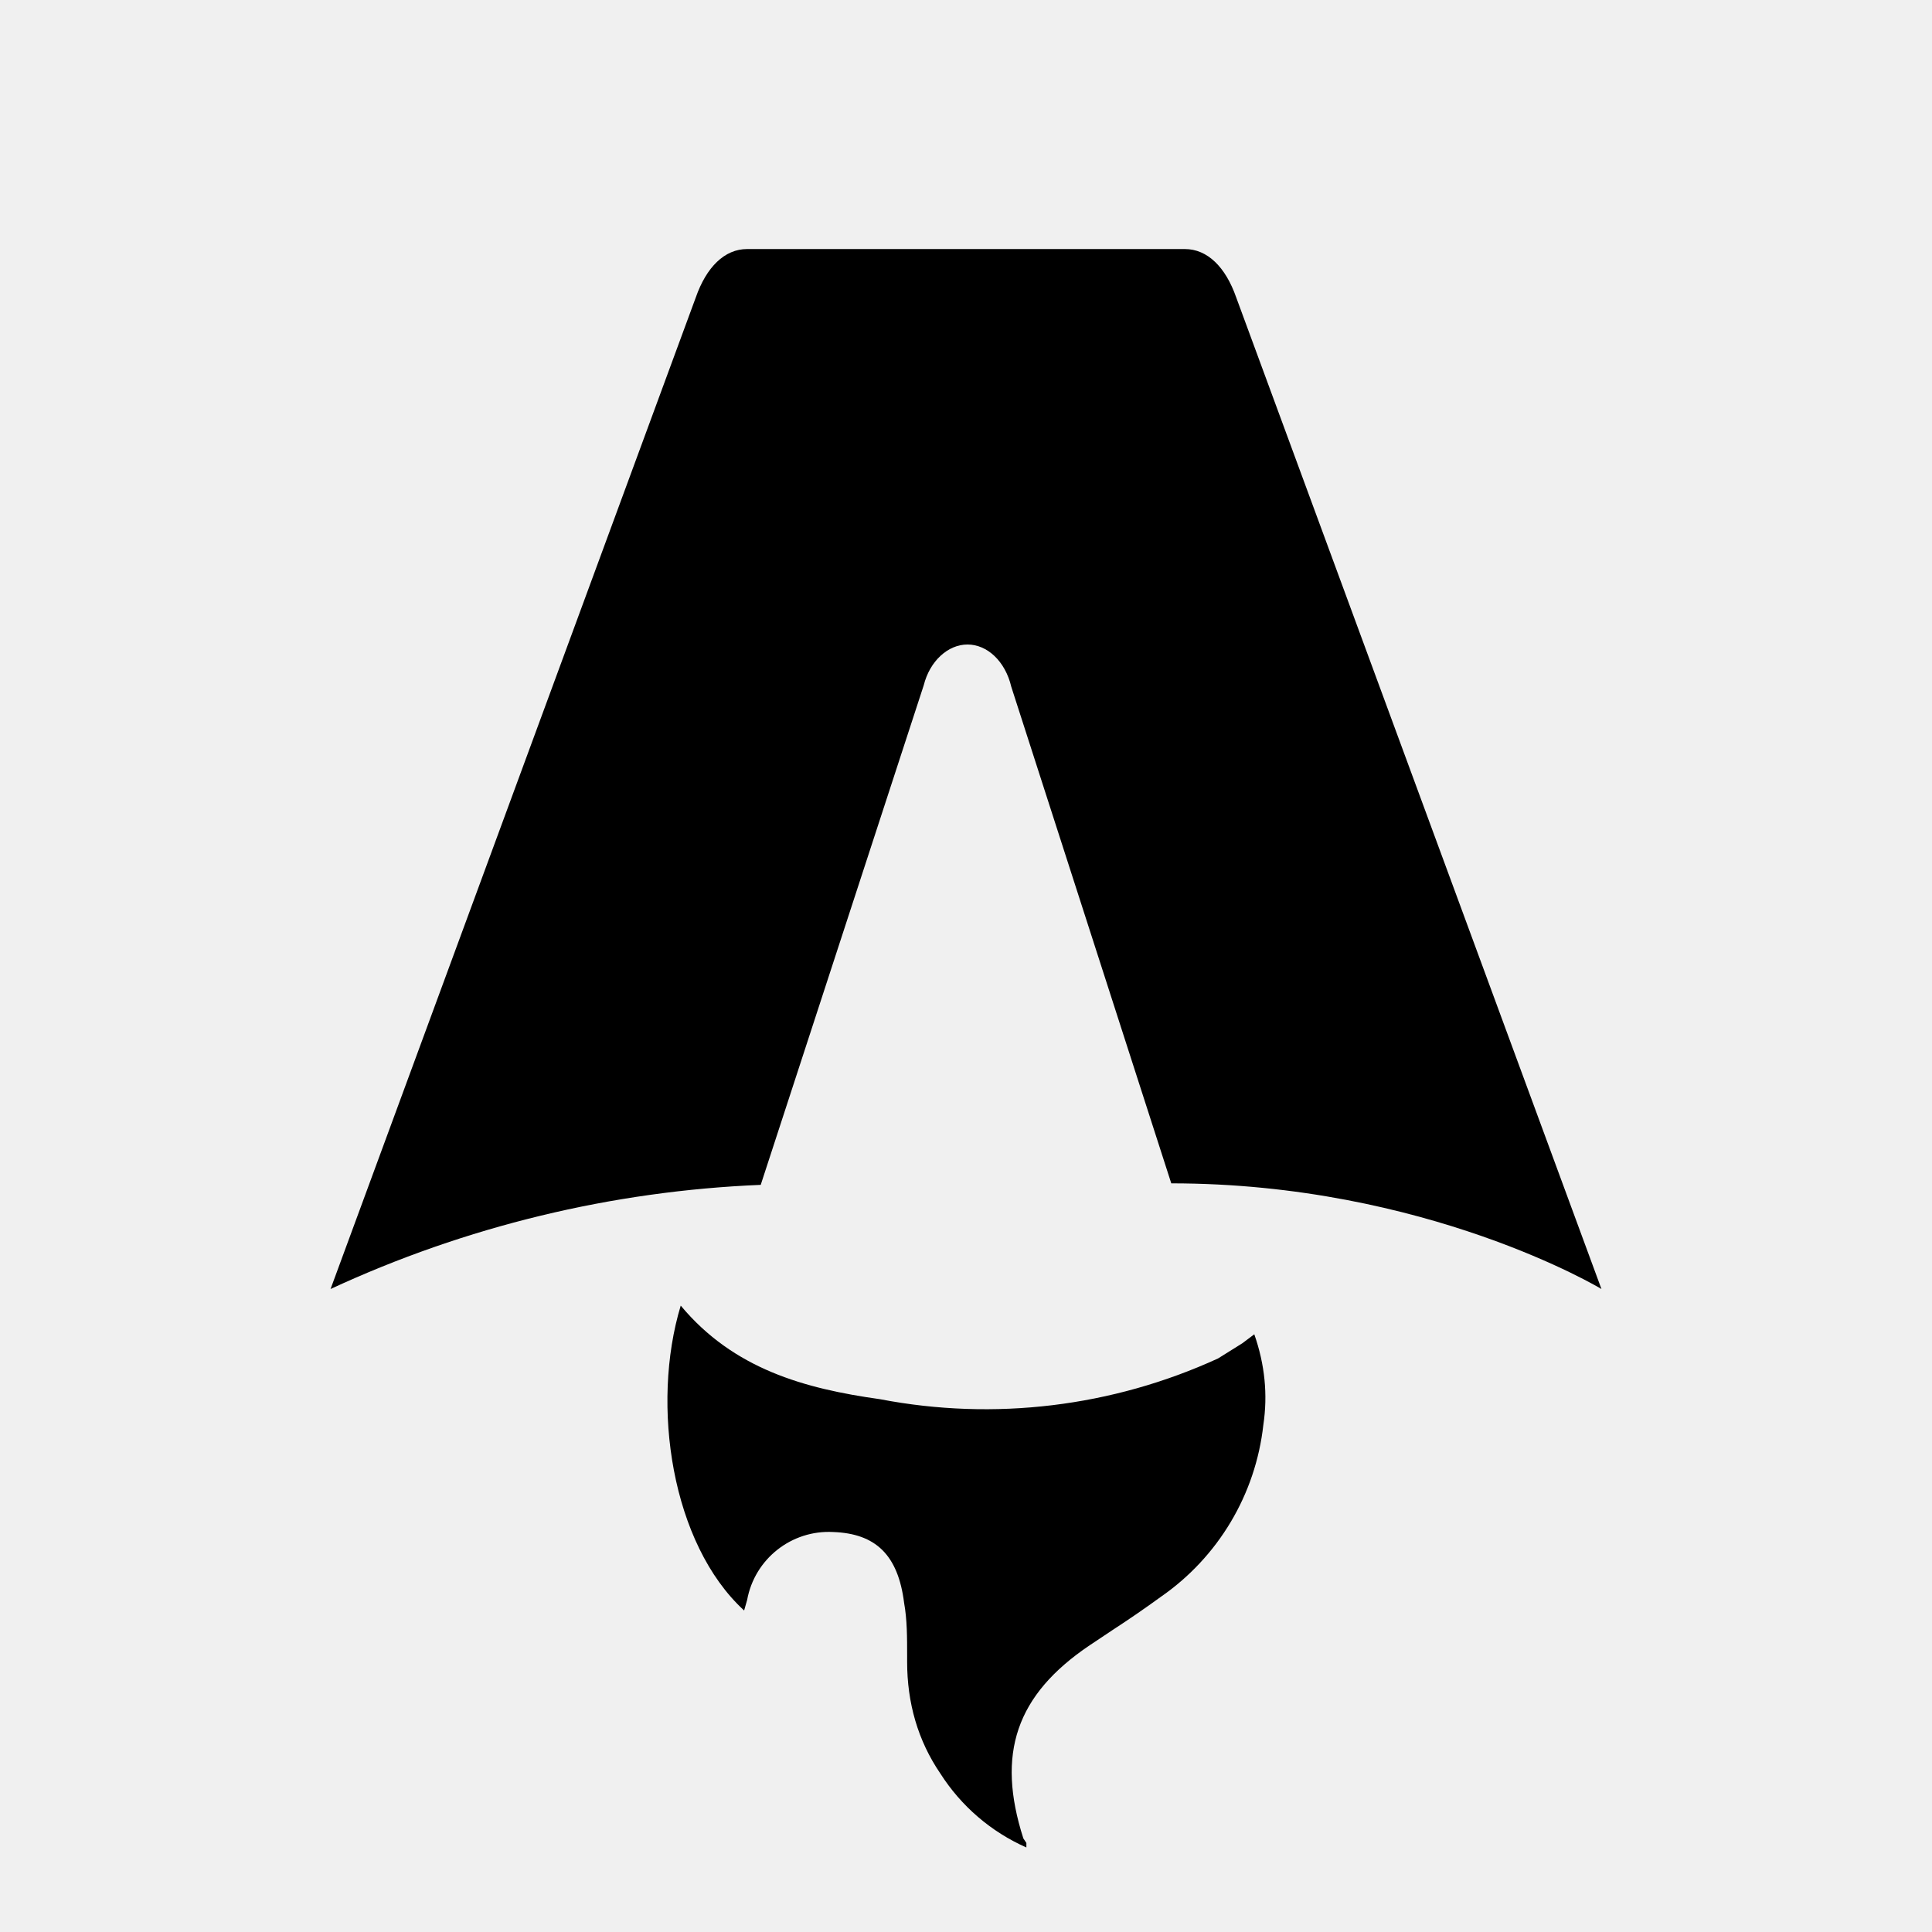
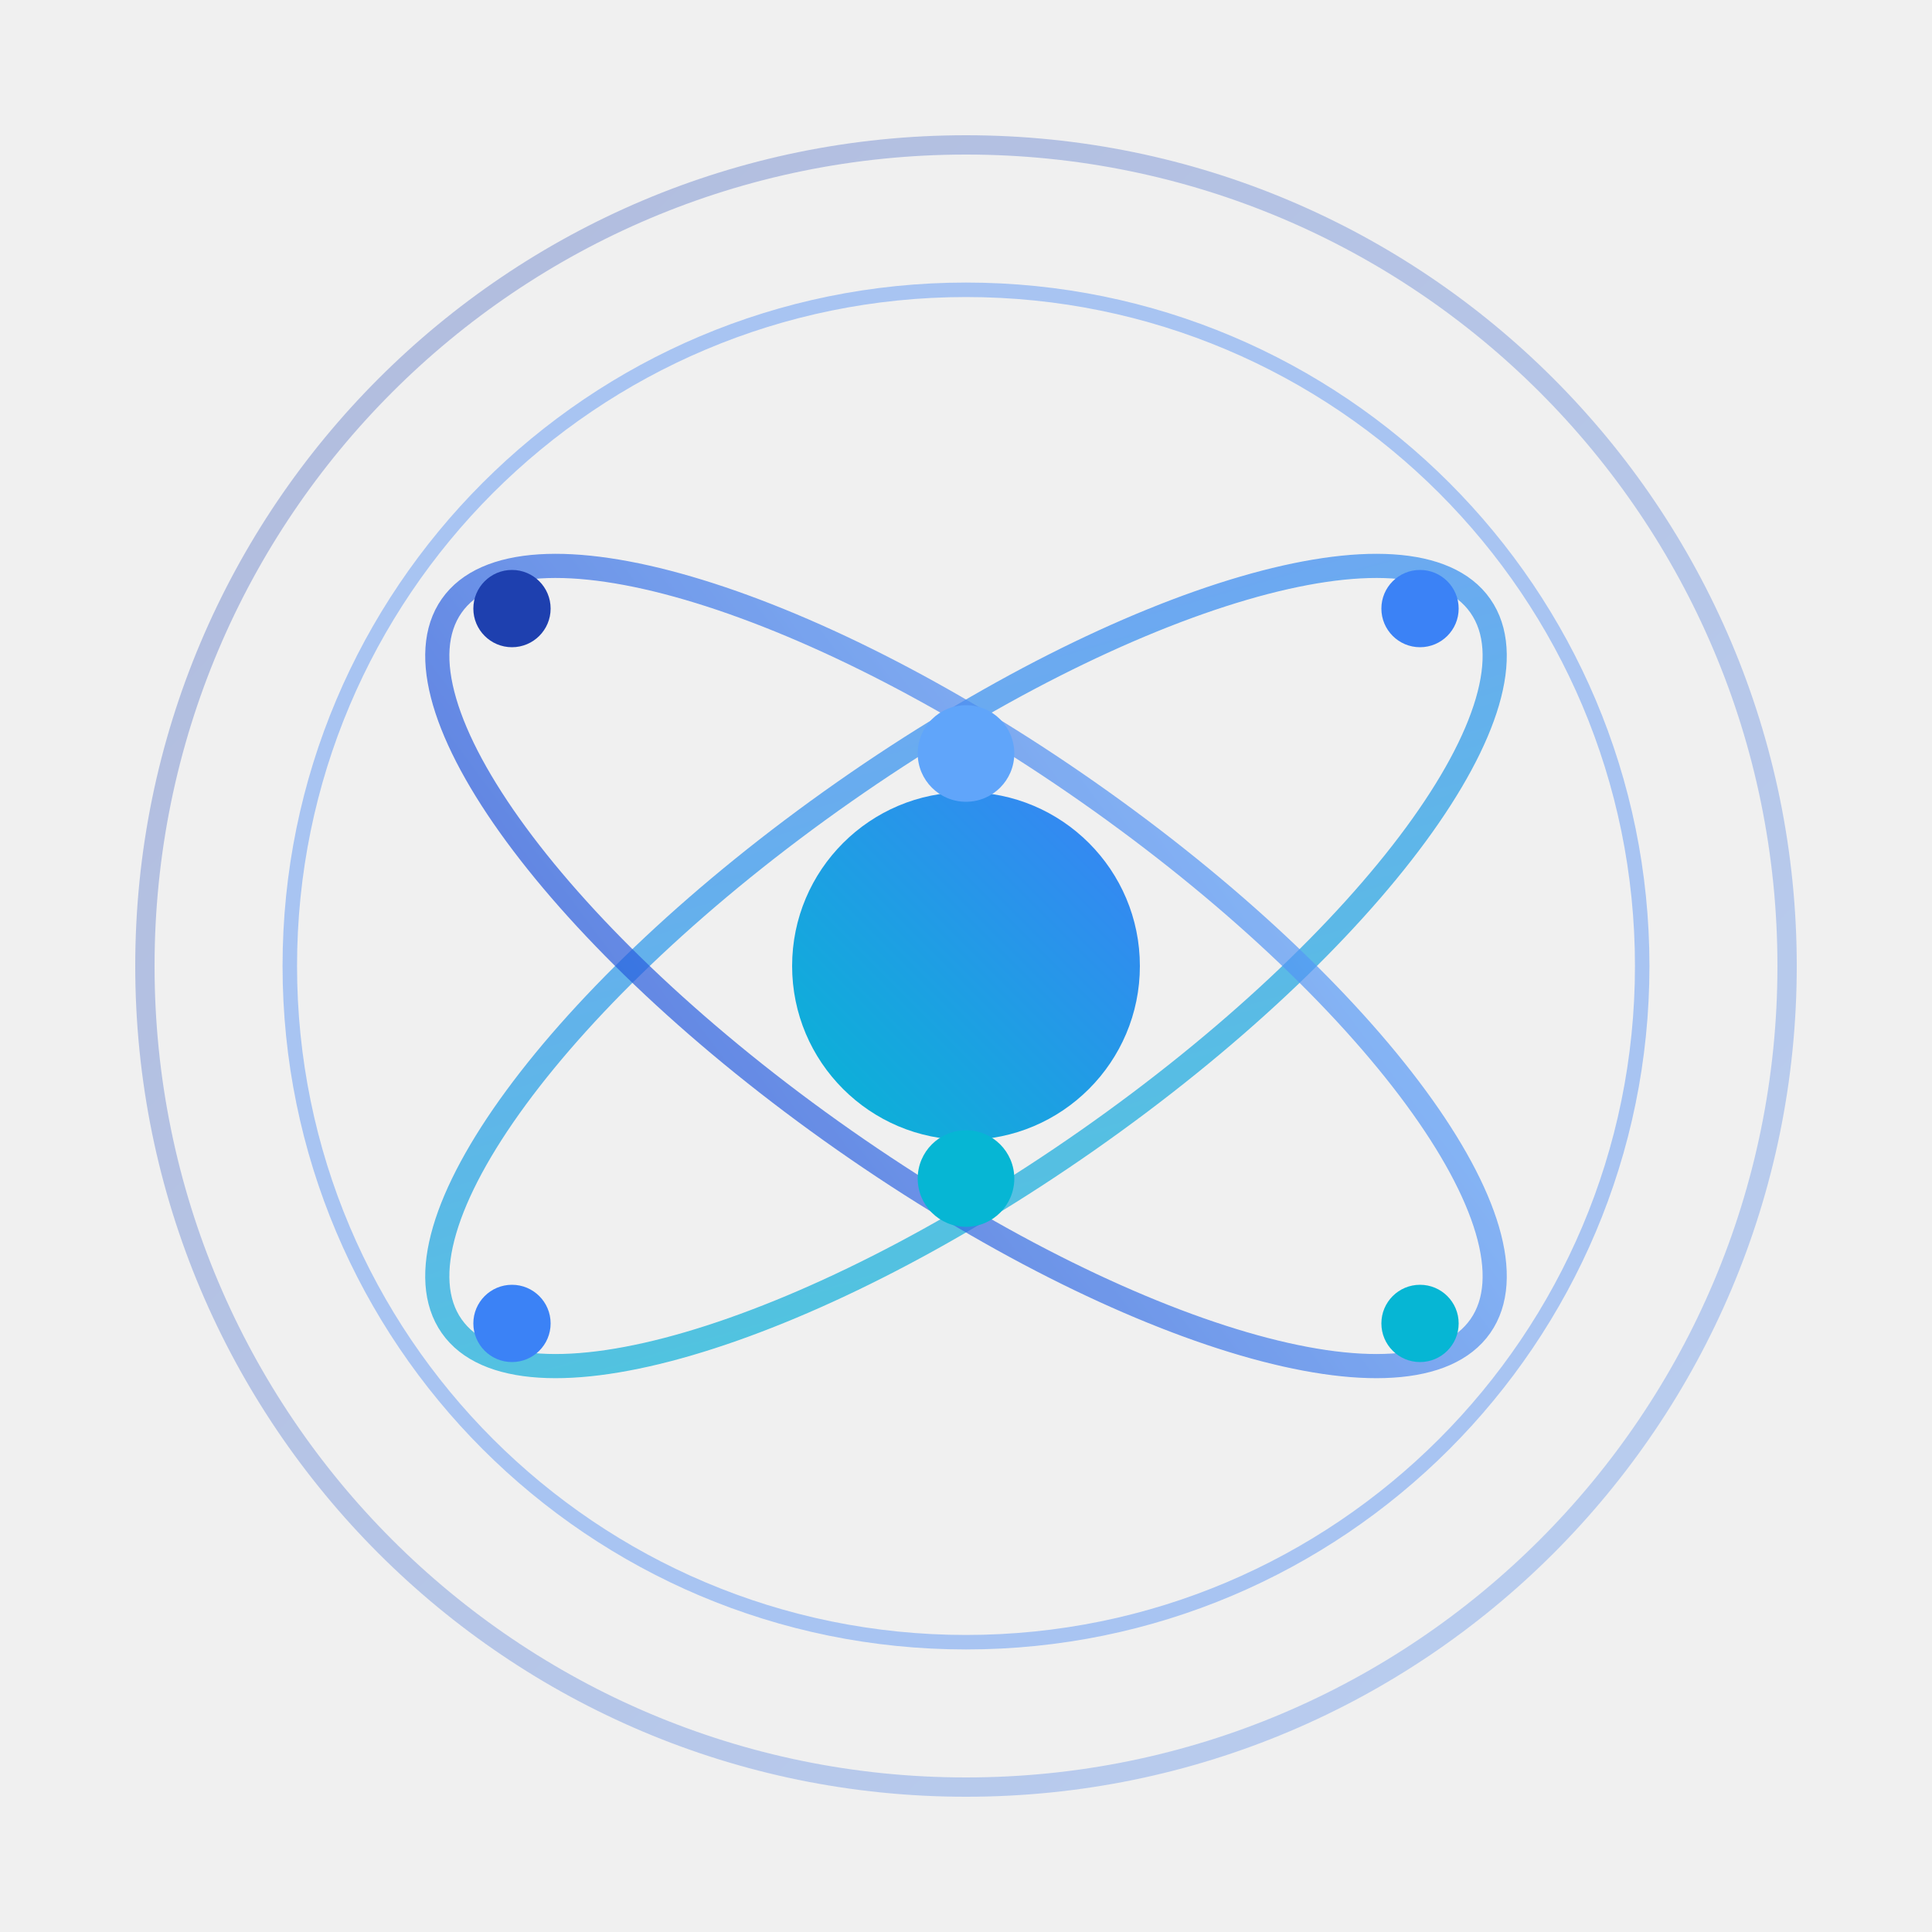
- <svg xmlns="http://www.w3.org/2000/svg" fill="none" viewBox="0 0 128 128">
-   <path d="M50.4 78.5a75.1 75.1 0 0 0-28.5 6.9l24.2-65.7c.7-2 1.9-3.2 3.4-3.2h29c1.5 0 2.7 1.2 3.4 3.2l24.2 65.7s-11.6-7-28.5-7L67 45.5c-.4-1.7-1.6-2.8-2.9-2.8-1.3 0-2.5 1.1-2.9 2.7L50.4 78.5Zm-1.1 28.2Zm-4.2-20.2c-2 6.6-.6 15.8 4.2 20.2a17.5 17.5 0 0 1 .2-.7 5.5 5.5 0 0 1 5.7-4.5c2.8.1 4.3 1.5 4.7 4.7.2 1.1.2 2.3.2 3.5v.4c0 2.7.7 5.2 2.2 7.4a13 13 0 0 0 5.7 4.9v-.3l-.2-.3c-1.8-5.6-.5-9.5 4.4-12.8l1.5-1a73 73 0 0 0 3.2-2.2 16 16 0 0 0 6.8-11.4c.3-2 .1-4-.6-6l-.8.6-1.6 1a37 37 0 0 1-22.4 2.7c-5-.7-9.7-2-13.2-6.2Z" />
-   <style>
-         path { fill: #000; }
-         @media (prefers-color-scheme: dark) {
-             path { fill: #FFF; }
-         }
-     </style>
+ <svg xmlns="http://www.w3.org/2000/svg" viewBox="0 0 200 200" width="200" height="200">
+   <defs>
+     <linearGradient id="o1" x1="0%" y1="0%" x2="100%" y2="100%">
+       <stop offset="0%" stop-color="#1E40AF" />
+       <stop offset="100%" stop-color="#3B82F6" />
+     </linearGradient>
+     <linearGradient id="o2" x1="100%" y1="0%" x2="0%" y2="100%">
+       <stop offset="0%" stop-color="#3B82F6" />
+       <stop offset="100%" stop-color="#06B6D4" />
+     </linearGradient>
+     <linearGradient id="o3" x1="0%" y1="100%" x2="100%" y2="0%">
+       <stop offset="0%" stop-color="#1D4ED8" />
+       <stop offset="100%" stop-color="#60A5FA" />
+     </linearGradient>
+   </defs>
+   <circle cx="100" cy="100" r="85" fill="none" stroke="url(#o1)" stroke-width="2" opacity="0.3" />
+   <circle cx="100" cy="100" r="70" fill="none" stroke="#3B82F6" stroke-width="1.5" opacity="0.4" />
+   <ellipse cx="100" cy="100" rx="65" ry="22" fill="none" stroke="url(#o2)" stroke-width="2.5" transform="rotate(-35, 100, 100)" opacity="0.7" />
+   <ellipse cx="100" cy="100" rx="65" ry="22" fill="none" stroke="url(#o3)" stroke-width="2.5" transform="rotate(35, 100, 100)" opacity="0.7" />
+   <circle cx="100" cy="100" r="18" fill="url(#o2)" />
+   <circle cx="100" cy="78" r="5" fill="#60A5FA" />
+   <circle cx="100" cy="122" r="5" fill="#06B6D4" />
+   <circle cx="147" cy="63" r="4" fill="#3B82F6" />
+   <circle cx="53" cy="137" r="4" fill="#3B82F6" />
+   <circle cx="53" cy="63" r="4" fill="#1E40AF" />
+   <circle cx="147" cy="137" r="4" fill="#06B6D4" />
</svg>
